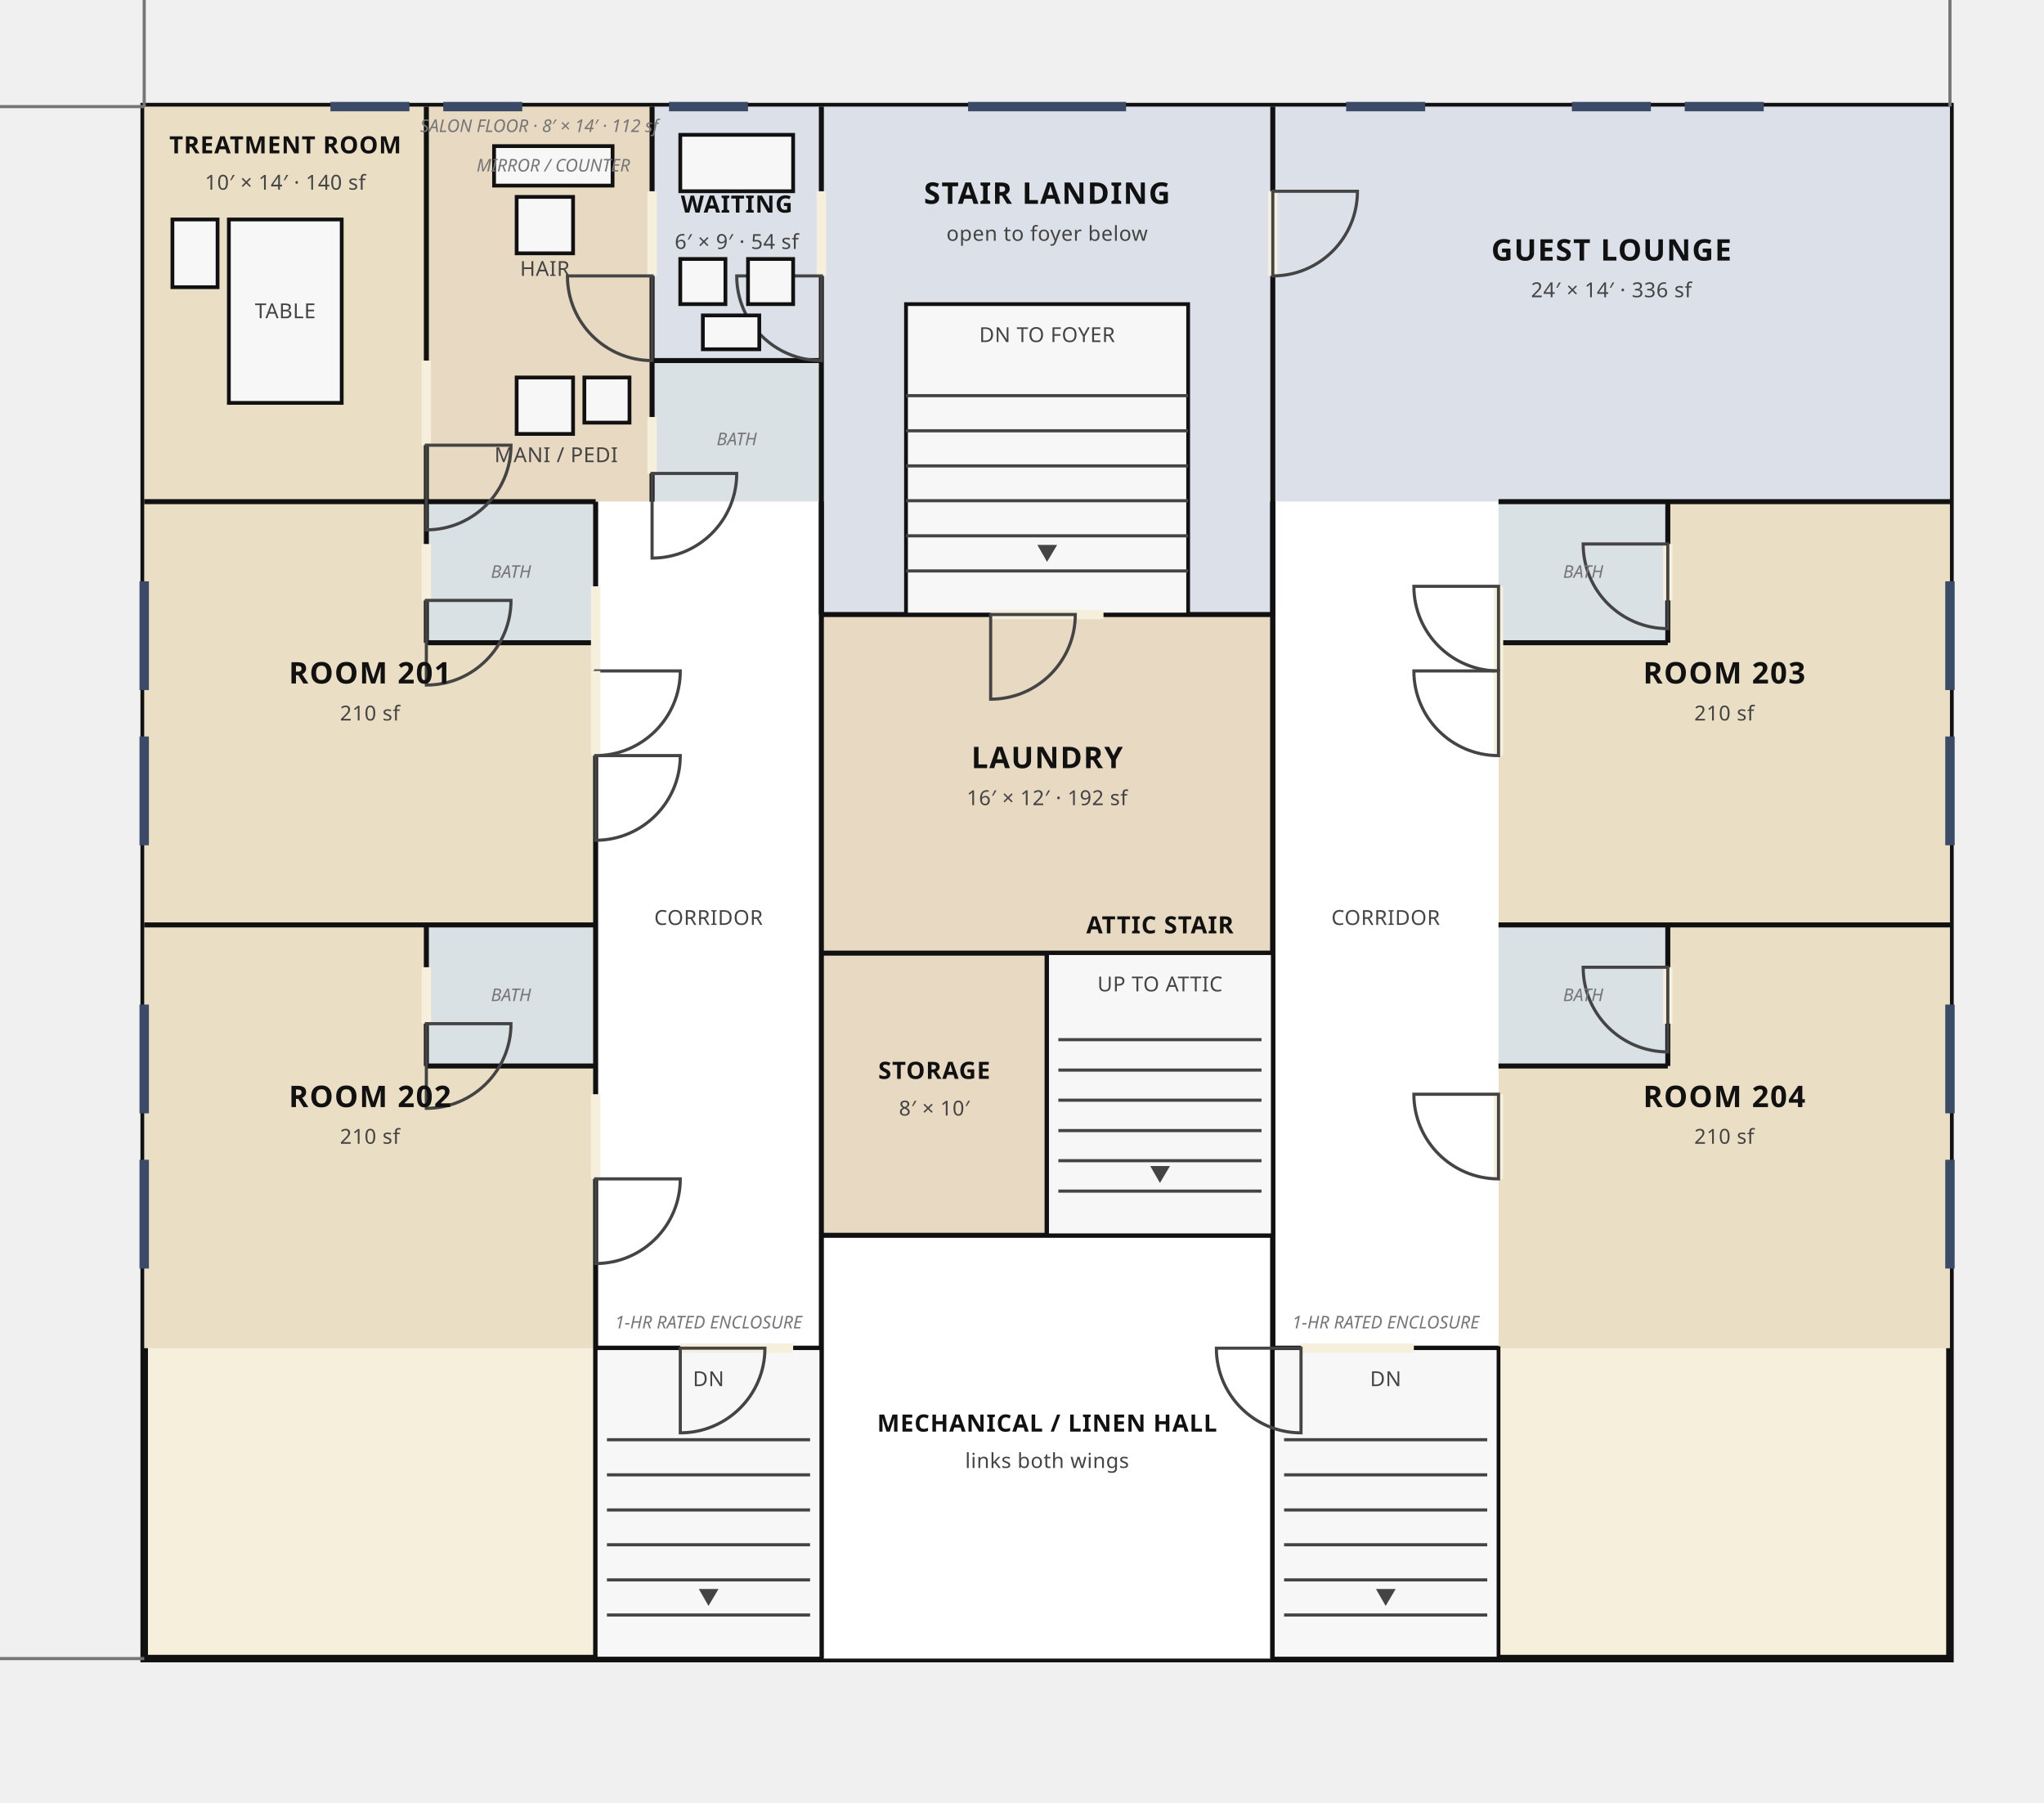
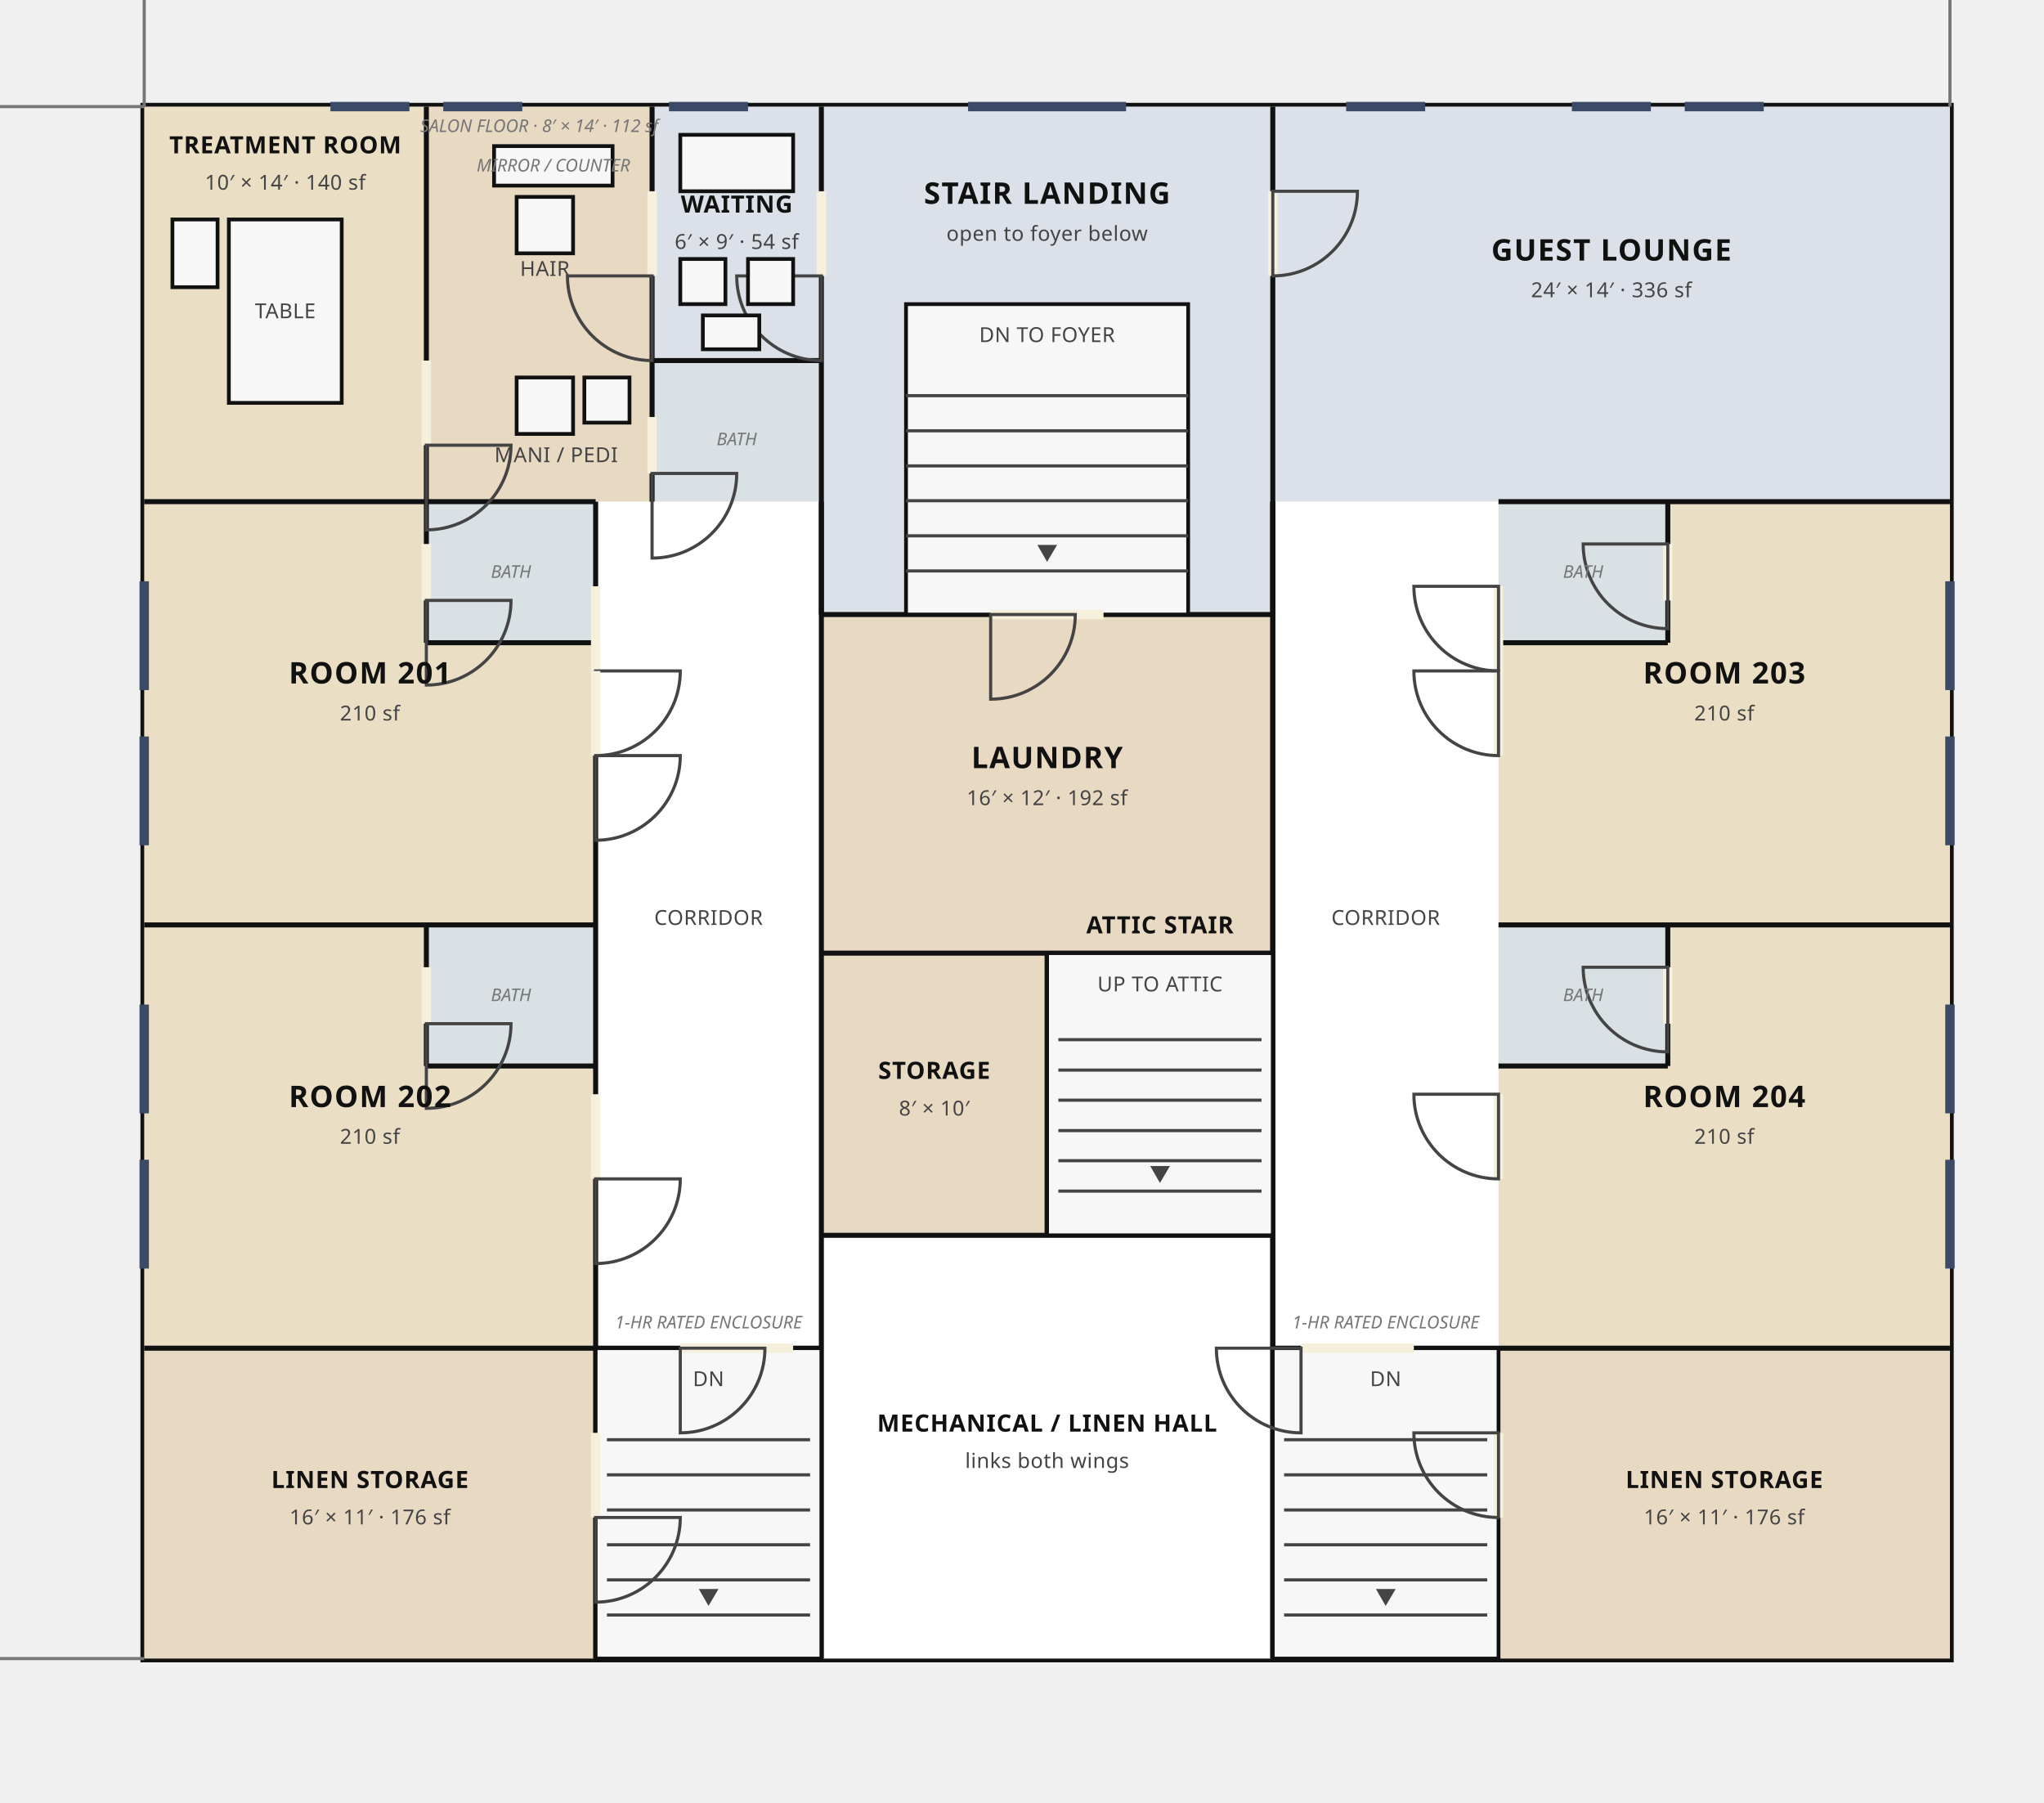
<svg xmlns="http://www.w3.org/2000/svg" viewBox="0 0 652 575" class="planart" role="img" aria-label="Second floor plan of the eight-room bed and breakfast">
  <style>svg.planart,svg.elevart{ background:#FFFFFF; }
.wall{ fill:#F6EFDC; stroke:#111111; stroke-width:2.4; }
.room-public{ fill:#DCE1E9; }
.room-service{ fill:#E7D9C2; }
.room-guest{ fill:#EADFC5; }
.room-circ{ fill:#FFFFFF; }
.room-bath{ fill:#D9E1E4; }
.room-attic{ fill:#EFE6D2; }
.room-nook{ fill:#E3D8B9; }
.wallline{ stroke:#111111; stroke-width:1.6; }
.kneewall{ fill:none; stroke:#444444; stroke-width:1.2; stroke-dasharray:5 4; }
.doorcut{ stroke:#F6EFDC; stroke-width:3; }
.doorarc{ fill:none; stroke:#444444; stroke-width:1; }
.archcut{ stroke:#DCE1E9; stroke-width:3; stroke-dasharray:1 3; }
.window{ stroke:#3B4A66; stroke-width:3; }
.stairbox{ fill:#F7F7F8; stroke:#111111; stroke-width:1.2; }
.stairstep{ stroke:#444444; stroke-width:1; }
.stairarrow{ fill:#444444; }
.compass{ fill:none; stroke:#444444; stroke-width:1; }
.compass-needle{ fill:#A8743A; }
.scalebar{ stroke:#111111; stroke-width:1.2; }
.dimline{ stroke:#767676; stroke-width:1; }
.dimtick{ stroke:#767676; stroke-width:1; }
.lbl,.lbl-room,.lbl-room-sm,.lbl-dim,.lbl-dim-sm,.lbl-tiny{ font-family:'Josefin Sans',Futura,sans-serif; fill:#111111; }
.lbl-room{ font-size:9.5px; letter-spacing:.04em; font-weight:600; }
.lbl-room-sm{ font-size:7.6px; letter-spacing:.03em; font-weight:600; }
.lbl-dim{ font-size:8px; fill:#444444; letter-spacing:.03em; }
.lbl-dim-sm{ font-size:6.6px; fill:#444444; letter-spacing:.02em; }
.lbl-tiny{ font-size:5.6px; fill:#767676; font-style:italic; }
.ground-line{ fill:#444444; }
.roof-main{ fill:#7C7161; stroke:#111111; stroke-width:2; }
.roof-upper{ fill:#8B806E; stroke:#111111; stroke-width:2; }
.roof-dormer{ fill:#8B806E; stroke:#111111; stroke-width:2; }
.roof-course{ stroke:#111111; stroke-width:.7; opacity:.35; }
.ridge-line{ stroke:#111111; stroke-width:1.4; }
.chimney{ fill:#D8CBAE; stroke:#111111; stroke-width:1.6; }
.chimney-cap{ fill:#6B5B45; stroke:#111111; stroke-width:1; }
.dormer-wall{ fill:#F6EFDC; stroke:#111111; stroke-width:2; }
.cornice{ fill:#6B5B45; stroke:#111111; stroke-width:1.4; }
.cordon{ fill:#A8743A; stroke:#111111; stroke-width:1.2; opacity:.85; }
.wall-upper{ fill:#F6EFDC; stroke:#111111; stroke-width:2.2; }
.win-frame{ fill:#D9E0E9; stroke:#111111; stroke-width:2; }
.win-bar{ stroke:#111111; stroke-width:1.3; }
.win-bar-thin{ stroke:#111111; stroke-width:.9; }
.rail{ stroke:#111111; stroke-width:1.6; fill:none; }
.rail-thin{ stroke:#444444; stroke-width:1; }
.pilaster{ fill:#F6EFDC; stroke:#111111; stroke-width:1.4; }
.pilaster-cap{ fill:#F6EFDC; stroke:#111111; stroke-width:1.2; }
.sconce-arm{ stroke:#444444; stroke-width:2; }
.sconce-lamp{ fill:#A8743A; stroke:#111111; stroke-width:1; }
.stone-line{ stroke:#444444; stroke-width:1; opacity:.55; }
.stone-line-faint{ stroke:#444444; stroke-width:.6; opacity:.3; }
.door{ fill:#6B5B45; stroke:#111111; stroke-width:2; opacity:.85; }
.door-bar{ stroke:#FFFFFF; stroke-width:1.4; }
.door-bar-thin{ stroke:#FFFFFF; stroke-width:1; opacity:.7; }
.cap{ font-family:'Josefin Sans',Futura,sans-serif; font-size:13px; fill:#444444; letter-spacing:.08em; }

.rock-a{ fill:#B9AFA0; stroke:#5C544A; stroke-width:.5; opacity:.95; }
.rock-b{ fill:#8E8A82; stroke:#4C4842; stroke-width:.5; opacity:.95; }
.rock-c{ fill:#6E7A80; stroke:#3E464A; stroke-width:.5; opacity:.95; }
.rock-outline{ fill:none; stroke:#111111; stroke-width:2; }

.planter-box{ fill:#5B4A38; stroke:#111111; stroke-width:1.4; }
.planter-rim{ fill:#6B5842; stroke:#111111; stroke-width:1; }
.planter-leaf{ fill:#5C6B44; stroke:#3C4630; stroke-width:.4; }

.awning-fascia{ fill:#26344A; stroke:#14202F; stroke-width:1.8; }
.awning-top{ fill:#33455F; stroke:#14202F; stroke-width:1.4; }
.awning-underside{ fill:#131C28; opacity:.55; }
.awning-stripe{ stroke:#3E5878; stroke-width:2; opacity:.7; }
.awning-bracket{ stroke:#8B806E; stroke-width:1.8; }
.awning-text{ font-family:'Cormorant Garamond',Georgia,serif; font-weight:600; letter-spacing:.13em; fill:#E4C583; }
- .awning-rule{ stroke:#E4C583; stroke-width:1; opacity:.8; }</style>
+ .awning-rule{ stroke:#E4C583; stroke-width:1; opacity:.8; }
+ 
+ .site-boundary{ fill:none; stroke:#767676; stroke-width:1; stroke-dasharray:3 2; }
+ .site-inn{ fill:#E7D9C2; stroke:#111111; stroke-width:1.4; }
+ .site-gh{ fill:#EADFC5; stroke:#111111; stroke-width:1.4; }
+ .site-drive{ stroke:#767676; stroke-width:2; stroke-dasharray:1 2.5; }</style>
  <rect x="46.0" y="34.0" width="576.0" height="495.0" class="wall" />
  <rect x="46.0" y="34.0" width="90.0" height="126.0" class="room-fill room-guest" />
  <rect x="136.0" y="34.0" width="72.0" height="126.0" class="room-fill room-service" />
  <rect x="208.0" y="34.0" width="54.0" height="81.0" class="room-fill room-public" />
  <rect x="406.0" y="34.0" width="216.0" height="126.0" class="room-fill room-public" />
  <rect x="208.0" y="115.0" width="54.0" height="45.0" class="room-fill room-bath" />
  <rect x="262.0" y="34.0" width="144.0" height="162.0" class="room-fill room-public" />
  <rect x="262.0" y="196.0" width="144.0" height="108.0" class="room-fill room-service" />
  <rect x="262.0" y="304.0" width="72.0" height="90.0" class="room-fill room-service" />
  <rect x="334.0" y="304.0" width="72.0" height="90.0" class="room-fill room-service" />
  <rect x="262.0" y="394.0" width="144.0" height="135.0" class="room-fill room-circ" />
  <rect x="46.0" y="160.0" width="144.0" height="135.0" class="room-fill room-guest" />
  <rect x="46.0" y="295.0" width="144.0" height="135.0" class="room-fill room-guest" />
  <rect x="478.0" y="160.0" width="144.0" height="135.0" class="room-fill room-guest" />
  <rect x="478.0" y="295.0" width="144.0" height="135.0" class="room-fill room-guest" />
+   <rect x="46.0" y="430.0" width="144.0" height="99.0" class="room-fill room-service" />
+   <rect x="478.0" y="430.0" width="144.0" height="99.0" class="room-fill room-service" />
  <rect x="190.0" y="160.0" width="72.0" height="369.0" class="room-fill room-circ" />
  <rect x="406.0" y="160.0" width="72.0" height="369.0" class="room-fill room-circ" />
  <rect x="136.0" y="160.0" width="54.0" height="45.0" class="room-fill room-bath" />
  <rect x="136.0" y="295.0" width="54.0" height="45.0" class="room-fill room-bath" />
  <rect x="478.0" y="160.0" width="54.0" height="45.0" class="room-fill room-bath" />
  <rect x="478.0" y="295.0" width="54.0" height="45.0" class="room-fill room-bath" />
  <line x1="262.0" y1="34.0" x2="262.0" y2="196.0" class="wallline" />
  <line x1="406.0" y1="34.0" x2="406.0" y2="196.0" class="wallline" />
  <line x1="262.0" y1="196.0" x2="406.0" y2="196.0" class="wallline" />
  <line x1="46.0" y1="160.0" x2="190.0" y2="160.0" class="wallline" />
  <line x1="478.0" y1="160.0" x2="622.0" y2="160.0" class="wallline" />
  <line x1="190.0" y1="160.0" x2="190.0" y2="529.0" class="wallline" />
  <line x1="406.0" y1="160.0" x2="406.0" y2="529.0" class="wallline" />
  <line x1="262.0" y1="160.0" x2="262.0" y2="529.0" class="wallline" />
  <line x1="406.0" y1="160.0" x2="406.0" y2="529.0" class="wallline" />
  <line x1="46.0" y1="295.0" x2="190.0" y2="295.0" class="wallline" />
  <line x1="478.0" y1="295.0" x2="622.0" y2="295.0" class="wallline" />
+   <line x1="46.0" y1="430.0" x2="190.0" y2="430.0" class="wallline" />
+   <line x1="478.0" y1="430.0" x2="622.0" y2="430.0" class="wallline" />
  <line x1="190.0" y1="430.0" x2="262.0" y2="430.0" class="wallline" />
  <line x1="406.0" y1="430.0" x2="478.0" y2="430.0" class="wallline" />
  <line x1="262.0" y1="304.0" x2="406.0" y2="304.0" class="wallline" />
  <line x1="334.0" y1="304.0" x2="334.0" y2="394.0" class="wallline" />
  <line x1="262.0" y1="394.0" x2="406.0" y2="394.0" class="wallline" />
  <line x1="136.0" y1="160.0" x2="136.0" y2="205.0" class="wallline" />
  <line x1="136.0" y1="205.0" x2="190.0" y2="205.0" class="wallline" />
  <line x1="136.0" y1="295.0" x2="136.0" y2="340.0" class="wallline" />
  <line x1="136.0" y1="340.0" x2="190.0" y2="340.0" class="wallline" />
  <line x1="532.0" y1="160.0" x2="532.0" y2="205.0" class="wallline" />
  <line x1="478.0" y1="205.0" x2="532.0" y2="205.0" class="wallline" />
  <line x1="532.0" y1="295.0" x2="532.0" y2="340.0" class="wallline" />
  <line x1="478.0" y1="340.0" x2="532.0" y2="340.0" class="wallline" />
  <line x1="136.0" y1="34.0" x2="136.0" y2="160.0" class="wallline" />
  <line x1="208.0" y1="34.0" x2="208.0" y2="160.0" class="wallline" />
  <line x1="208.0" y1="115.0" x2="262.0" y2="115.0" class="wallline" />
  <rect x="289.0" y="97.0" width="90.0" height="99.0" class="stairbox" />
  <text x="334.0" y="109.1" class="lbl-dim-sm" text-anchor="middle">DN TO FOYER</text>
  <line x1="289.0" y1="126.2" x2="379.0" y2="126.2" class="stairstep" />
  <line x1="289.0" y1="137.4" x2="379.0" y2="137.4" class="stairstep" />
  <line x1="289.0" y1="148.6" x2="379.0" y2="148.6" class="stairstep" />
  <line x1="289.0" y1="159.7" x2="379.0" y2="159.7" class="stairstep" />
  <line x1="289.0" y1="170.9" x2="379.0" y2="170.9" class="stairstep" />
  <line x1="289.0" y1="182.1" x2="379.0" y2="182.1" class="stairstep" />
  <path d="M 334.0 179.2 l -3.1 -5.4 l 6.3 0 Z" class="stairarrow" />
  <rect x="334.0" y="304.0" width="72.0" height="90.0" class="stairbox" />
  <text x="370.0" y="316.2" class="lbl-dim-sm" text-anchor="middle">UP TO ATTIC</text>
  <line x1="337.6" y1="331.6" x2="402.4" y2="331.6" class="stairstep" />
  <line x1="337.6" y1="341.3" x2="402.4" y2="341.3" class="stairstep" />
  <line x1="337.6" y1="350.9" x2="402.4" y2="350.9" class="stairstep" />
  <line x1="337.6" y1="360.6" x2="402.4" y2="360.6" class="stairstep" />
  <line x1="337.6" y1="370.2" x2="402.4" y2="370.2" class="stairstep" />
  <line x1="337.6" y1="379.9" x2="402.4" y2="379.9" class="stairstep" />
  <path d="M 370.0 377.3 l -3.1 -5.4 l 6.3 0 Z" class="stairarrow" />
  <rect x="190.0" y="430.0" width="72.0" height="99.0" class="stairbox" />
  <text x="226.0" y="442.1" class="lbl-dim-sm" text-anchor="middle">DN</text>
  <line x1="193.6" y1="459.2" x2="258.4" y2="459.2" class="stairstep" />
  <line x1="193.6" y1="470.4" x2="258.4" y2="470.4" class="stairstep" />
  <line x1="193.6" y1="481.6" x2="258.4" y2="481.6" class="stairstep" />
  <line x1="193.6" y1="492.7" x2="258.4" y2="492.7" class="stairstep" />
  <line x1="193.6" y1="503.9" x2="258.4" y2="503.9" class="stairstep" />
  <line x1="193.6" y1="515.1" x2="258.4" y2="515.1" class="stairstep" />
  <path d="M 226.0 512.2 l -3.1 -5.4 l 6.3 0 Z" class="stairarrow" />
  <text x="226.0" y="423.7" class="lbl-tiny" text-anchor="middle">1-HR RATED ENCLOSURE</text>
  <rect x="406.0" y="430.0" width="72.0" height="99.0" class="stairbox" />
  <text x="442.0" y="442.1" class="lbl-dim-sm" text-anchor="middle">DN</text>
  <line x1="409.6" y1="459.2" x2="474.4" y2="459.2" class="stairstep" />
  <line x1="409.6" y1="470.4" x2="474.4" y2="470.4" class="stairstep" />
  <line x1="409.6" y1="481.6" x2="474.4" y2="481.6" class="stairstep" />
  <line x1="409.6" y1="492.7" x2="474.4" y2="492.7" class="stairstep" />
  <line x1="409.6" y1="503.9" x2="474.4" y2="503.9" class="stairstep" />
  <line x1="409.6" y1="515.1" x2="474.4" y2="515.1" class="stairstep" />
  <path d="M 442.0 512.2 l -3.1 -5.4 l 6.3 0 Z" class="stairarrow" />
  <text x="442.0" y="423.7" class="lbl-tiny" text-anchor="middle">1-HR RATED ENCLOSURE</text>
  <line x1="316.0" y1="196.0" x2="352.0" y2="196.0" class="doorcut" />
  <path d="M 316.0 196.0 L 343.0 196.0 A 27.0 27.0 0 0 1 316.0 223.0 Z" class="doorarc" />
  <line x1="190.0" y1="187.0" x2="190.0" y2="214.0" class="doorcut" />
  <path d="M 190.0 214.0 L 217.0 214.0 A 27.0 27.0 0 0 1 190.0 241.0 Z" class="doorarc" />
  <line x1="478.0" y1="187.0" x2="478.0" y2="214.0" class="doorcut" />
  <path d="M 478.0 187.0 L 478.0 214.0 A 27.0 27.0 0 0 1 451.0 187.0 Z" class="doorarc" />
  <line x1="190.0" y1="214.0" x2="190.0" y2="241.0" class="doorcut" />
  <path d="M 190.0 241.0 L 217.0 241.0 A 27.0 27.0 0 0 1 190.0 268.0 Z" class="doorarc" />
  <line x1="190.0" y1="349.0" x2="190.0" y2="376.0" class="doorcut" />
  <path d="M 190.0 376.0 L 217.0 376.0 A 27.0 27.0 0 0 1 190.0 403.0 Z" class="doorarc" />
  <line x1="478.0" y1="214.0" x2="478.0" y2="241.0" class="doorcut" />
  <path d="M 478.0 214.0 L 478.0 241.0 A 27.0 27.0 0 0 1 451.0 214.0 Z" class="doorarc" />
  <line x1="478.0" y1="349.0" x2="478.0" y2="376.0" class="doorcut" />
  <path d="M 478.0 349.0 L 478.0 376.0 A 27.0 27.0 0 0 1 451.0 349.0 Z" class="doorarc" />
  <line x1="136.0" y1="173.5" x2="136.0" y2="191.5" class="doorcut" />
  <path d="M 136.0 191.5 L 163.0 191.5 A 27.0 27.0 0 0 1 136.0 218.5 Z" class="doorarc" />
  <line x1="136.0" y1="308.5" x2="136.0" y2="326.5" class="doorcut" />
  <path d="M 136.0 326.5 L 163.0 326.5 A 27.0 27.0 0 0 1 136.0 353.5 Z" class="doorarc" />
  <line x1="532.0" y1="173.5" x2="532.0" y2="191.5" class="doorcut" />
  <path d="M 532.0 173.5 L 532.0 200.5 A 27.0 27.0 0 0 1 505.0 173.5 Z" class="doorarc" />
  <line x1="532.0" y1="308.5" x2="532.0" y2="326.5" class="doorcut" />
  <path d="M 532.0 308.5 L 532.0 335.5 A 27.0 27.0 0 0 1 505.0 308.5 Z" class="doorarc" />
  <line x1="217.0" y1="430.0" x2="253.0" y2="430.0" class="doorcut" />
  <path d="M 217.0 430.0 L 244.0 430.0 A 27.0 27.0 0 0 1 217.0 457.0 Z" class="doorarc" />
  <line x1="415.0" y1="430.0" x2="451.0" y2="430.0" class="doorcut" />
  <path d="M 415.0 430.0 L 415.0 457.0 A 27.0 27.0 0 0 1 388.0 430.0 Z" class="doorarc" />
+   <line x1="190.0" y1="457.0" x2="190.0" y2="484.0" class="doorcut" />
+   <path d="M 190.0 484.0 L 217.0 484.0 A 27.0 27.0 0 0 1 190.0 511.0 Z" class="doorarc" />
+   <line x1="478.0" y1="457.0" x2="478.0" y2="484.0" class="doorcut" />
+   <path d="M 478.0 457.0 L 478.0 484.0 A 27.0 27.0 0 0 1 451.0 457.0 Z" class="doorarc" />
  <line x1="262.0" y1="61.0" x2="262.0" y2="88.0" class="doorcut" />
  <path d="M 262.0 88.0 L 262.0 115.0 A 27.0 27.0 0 0 1 235.0 88.0 Z" class="doorarc" />
  <line x1="406.0" y1="61.0" x2="406.0" y2="88.0" class="doorcut" />
  <path d="M 406.0 61.0 L 433.0 61.0 A 27.0 27.0 0 0 1 406.0 88.0 Z" class="doorarc" />
  <line x1="208.0" y1="133.0" x2="208.0" y2="151.0" class="doorcut" />
  <path d="M 208.0 151.0 L 235.0 151.0 A 27.0 27.0 0 0 1 208.0 178.0 Z" class="doorarc" />
  <line x1="208.0" y1="61.0" x2="208.0" y2="88.0" class="doorcut" />
  <path d="M 208.0 88.0 L 208.0 115.0 A 27.0 27.0 0 0 1 181.0 88.0 Z" class="doorarc" />
  <line x1="136.0" y1="115.0" x2="136.0" y2="142.0" class="doorcut" />
  <path d="M 136.0 142.0 L 163.0 142.0 A 27.0 27.0 0 0 1 136.0 169.0 Z" class="doorarc" />
  <rect x="73.0" y="70.0" width="36.0" height="58.5" class="stairbox" />
  <text x="91.0" y="101.5" class="lbl-dim-sm" text-anchor="middle">TABLE</text>
  <rect x="55.0" y="70.0" width="14.4" height="21.6" class="stairbox" />
  <rect x="157.6" y="46.6" width="37.8" height="12.6" class="stairbox" />
  <text x="176.5" y="54.7" class="lbl-tiny" text-anchor="middle">MIRROR / COUNTER</text>
  <rect x="164.8" y="62.8" width="18.0" height="18.0" class="stairbox" />
  <text x="173.8" y="88.0" class="lbl-dim-sm" text-anchor="middle">HAIR</text>
  <rect x="164.8" y="120.4" width="18.0" height="18.0" class="stairbox" />
  <rect x="186.4" y="120.4" width="14.4" height="14.4" class="stairbox" />
  <text x="177.4" y="147.4" class="lbl-dim-sm" text-anchor="middle">MANI / PEDI</text>
  <rect x="217.0" y="43.0" width="36.0" height="18.0" class="stairbox" />
  <rect x="217.0" y="82.6" width="14.4" height="14.4" class="stairbox" />
  <rect x="238.6" y="82.6" width="14.4" height="14.4" class="stairbox" />
  <rect x="224.2" y="100.6" width="18.0" height="10.8" class="stairbox" />
  <line x1="105.4" y1="34.0" x2="130.6" y2="34.0" class="window" />
  <line x1="141.4" y1="34.0" x2="166.6" y2="34.0" class="window" />
  <line x1="213.4" y1="34.0" x2="238.6" y2="34.0" class="window" />
  <line x1="429.4" y1="34.0" x2="454.6" y2="34.0" class="window" />
  <line x1="501.4" y1="34.0" x2="526.6" y2="34.0" class="window" />
  <line x1="537.4" y1="34.0" x2="562.6" y2="34.0" class="window" />
  <line x1="308.8" y1="34.0" x2="359.2" y2="34.0" class="window" />
  <line x1="46.0" y1="185.4" x2="46.0" y2="220.1" class="window" />
  <line x1="46.0" y1="234.9" x2="46.0" y2="269.6" class="window" />
  <line x1="46.0" y1="320.4" x2="46.0" y2="355.1" class="window" />
  <line x1="46.0" y1="369.9" x2="46.0" y2="404.6" class="window" />
  <line x1="622.0" y1="185.4" x2="622.0" y2="220.1" class="window" />
  <line x1="622.0" y1="234.9" x2="622.0" y2="269.6" class="window" />
  <line x1="622.0" y1="320.4" x2="622.0" y2="355.1" class="window" />
  <line x1="622.0" y1="369.9" x2="622.0" y2="404.6" class="window" />
  <text x="118.0" y="218.0" class="lbl-room" text-anchor="middle">ROOM 201</text>
  <text x="118.0" y="229.8" class="lbl-dim-sm" text-anchor="middle">210 sf</text>
  <text x="550.0" y="218.0" class="lbl-room" text-anchor="middle">ROOM 203</text>
  <text x="550.0" y="229.8" class="lbl-dim-sm" text-anchor="middle">210 sf</text>
  <text x="91.0" y="48.9" class="lbl-room-sm" text-anchor="middle">TREATMENT ROOM</text>
  <text x="91.0" y="60.5" class="lbl-dim-sm" text-anchor="middle">10′ × 14′ · 140 sf</text>
  <text x="172.0" y="42.1" class="lbl-tiny" text-anchor="middle">SALON FLOOR · 8′ × 14′ · 112 sf</text>
  <text x="235.0" y="67.8" class="lbl-room-sm" text-anchor="middle">WAITING</text>
  <text x="235.0" y="79.4" class="lbl-dim-sm" text-anchor="middle">6′ × 9′ · 54 sf</text>
  <text x="514.0" y="83.1" class="lbl-room" text-anchor="middle">GUEST LOUNGE</text>
  <text x="514.0" y="94.8" class="lbl-dim-sm" text-anchor="middle">24′ × 14′ · 336 sf</text>
  <text x="235.0" y="142.0" class="lbl-tiny" text-anchor="middle">BATH</text>
  <text x="334.0" y="65.0" class="lbl-room" text-anchor="middle">STAIR LANDING</text>
  <text x="334.0" y="76.8" class="lbl-dim-sm" text-anchor="middle">open to foyer below</text>
  <text x="118.0" y="353.1" class="lbl-room" text-anchor="middle">ROOM 202</text>
  <text x="118.0" y="364.8" class="lbl-dim-sm" text-anchor="middle">210 sf</text>
  <text x="550.0" y="353.1" class="lbl-room" text-anchor="middle">ROOM 204</text>
  <text x="550.0" y="364.8" class="lbl-dim-sm" text-anchor="middle">210 sf</text>
+   <text x="118.0" y="474.6" class="lbl-room-sm" text-anchor="middle">LINEN STORAGE</text>
+   <text x="118.0" y="486.2" class="lbl-dim-sm" text-anchor="middle">16′ × 11′ · 176 sf</text>
+   <text x="550.0" y="474.6" class="lbl-room-sm" text-anchor="middle">LINEN STORAGE</text>
+   <text x="550.0" y="486.2" class="lbl-dim-sm" text-anchor="middle">16′ × 11′ · 176 sf</text>
  <text x="334.0" y="245.0" class="lbl-room" text-anchor="middle">LAUNDRY</text>
  <text x="334.0" y="256.8" class="lbl-dim-sm" text-anchor="middle">16′ × 12′ · 192 sf</text>
  <text x="298.0" y="344.1" class="lbl-room-sm" text-anchor="middle">STORAGE</text>
  <text x="298.0" y="355.8" class="lbl-dim-sm" text-anchor="middle">8′ × 10′</text>
  <text x="370.0" y="297.7" class="lbl-room-sm" text-anchor="middle">ATTIC STAIR</text>
  <text x="334.0" y="456.6" class="lbl-room-sm" text-anchor="middle">MECHANICAL / LINEN HALL</text>
  <text x="334.0" y="468.2" class="lbl-dim-sm" text-anchor="middle">links both wings</text>
  <text x="226.0" y="295.0" class="lbl-dim-sm" text-anchor="middle">CORRIDOR</text>
  <text x="442.0" y="295.0" class="lbl-dim-sm" text-anchor="middle">CORRIDOR</text>
  <text x="163.0" y="184.3" class="lbl-tiny" text-anchor="middle">BATH</text>
  <text x="163.0" y="319.3" class="lbl-tiny" text-anchor="middle">BATH</text>
  <text x="505.0" y="184.3" class="lbl-tiny" text-anchor="middle">BATH</text>
  <text x="505.0" y="319.3" class="lbl-tiny" text-anchor="middle">BATH</text>
  <line x1="46.0" y1="-11.0" x2="622.0" y2="-11.0" class="dimline" />
  <line x1="46.0" y1="34.0" x2="46.0" y2="-11.0" class="dimtick" />
  <line x1="622.0" y1="34.0" x2="622.0" y2="-11.0" class="dimtick" />
  <text x="334.0" y="-15.5" class="lbl-dim" text-anchor="middle">64′-0″</text>
  <line x1="-17.0" y1="34.0" x2="-17.0" y2="529.0" class="dimline" />
  <line x1="46.0" y1="34.0" x2="-17.0" y2="34.0" class="dimtick" />
  <line x1="46.0" y1="529.0" x2="-17.0" y2="529.0" class="dimtick" />
  <text x="-21.5" y="281.5" class="lbl-dim" text-anchor="middle" transform="rotate(-90 -21.5 281.5)">55′-0″</text>
  <g transform="translate(766.0,70.0)">
    <circle r="15" class="compass" />
    <path d="M 0 -11 L 5 6 L 0 2 L -5 6 Z" class="compass-needle" />
    <text y="-18" class="lbl-dim-sm" text-anchor="middle">N</text>
  </g>
  <line x1="64.0" y1="610.0" x2="154.0" y2="610.0" class="scalebar" />
  <line x1="64.0" y1="606.9" x2="64.0" y2="613.1" class="scalebar" />
  <line x1="73.0" y1="608.4" x2="73.0" y2="611.6" class="scalebar" />
  <line x1="82.0" y1="608.4" x2="82.0" y2="611.6" class="scalebar" />
  <line x1="91.0" y1="608.4" x2="91.0" y2="611.6" class="scalebar" />
  <line x1="100.0" y1="608.4" x2="100.0" y2="611.6" class="scalebar" />
  <line x1="109.0" y1="606.9" x2="109.0" y2="613.1" class="scalebar" />
  <line x1="118.0" y1="608.4" x2="118.0" y2="611.6" class="scalebar" />
  <line x1="127.0" y1="608.4" x2="127.0" y2="611.6" class="scalebar" />
  <line x1="136.0" y1="608.4" x2="136.0" y2="611.6" class="scalebar" />
  <line x1="145.0" y1="608.4" x2="145.0" y2="611.6" class="scalebar" />
  <line x1="154.0" y1="606.9" x2="154.0" y2="613.1" class="scalebar" />
  <text x="109.0" y="624.4" class="lbl-dim-sm" text-anchor="middle">0        5        10 ft</text>
</svg>
